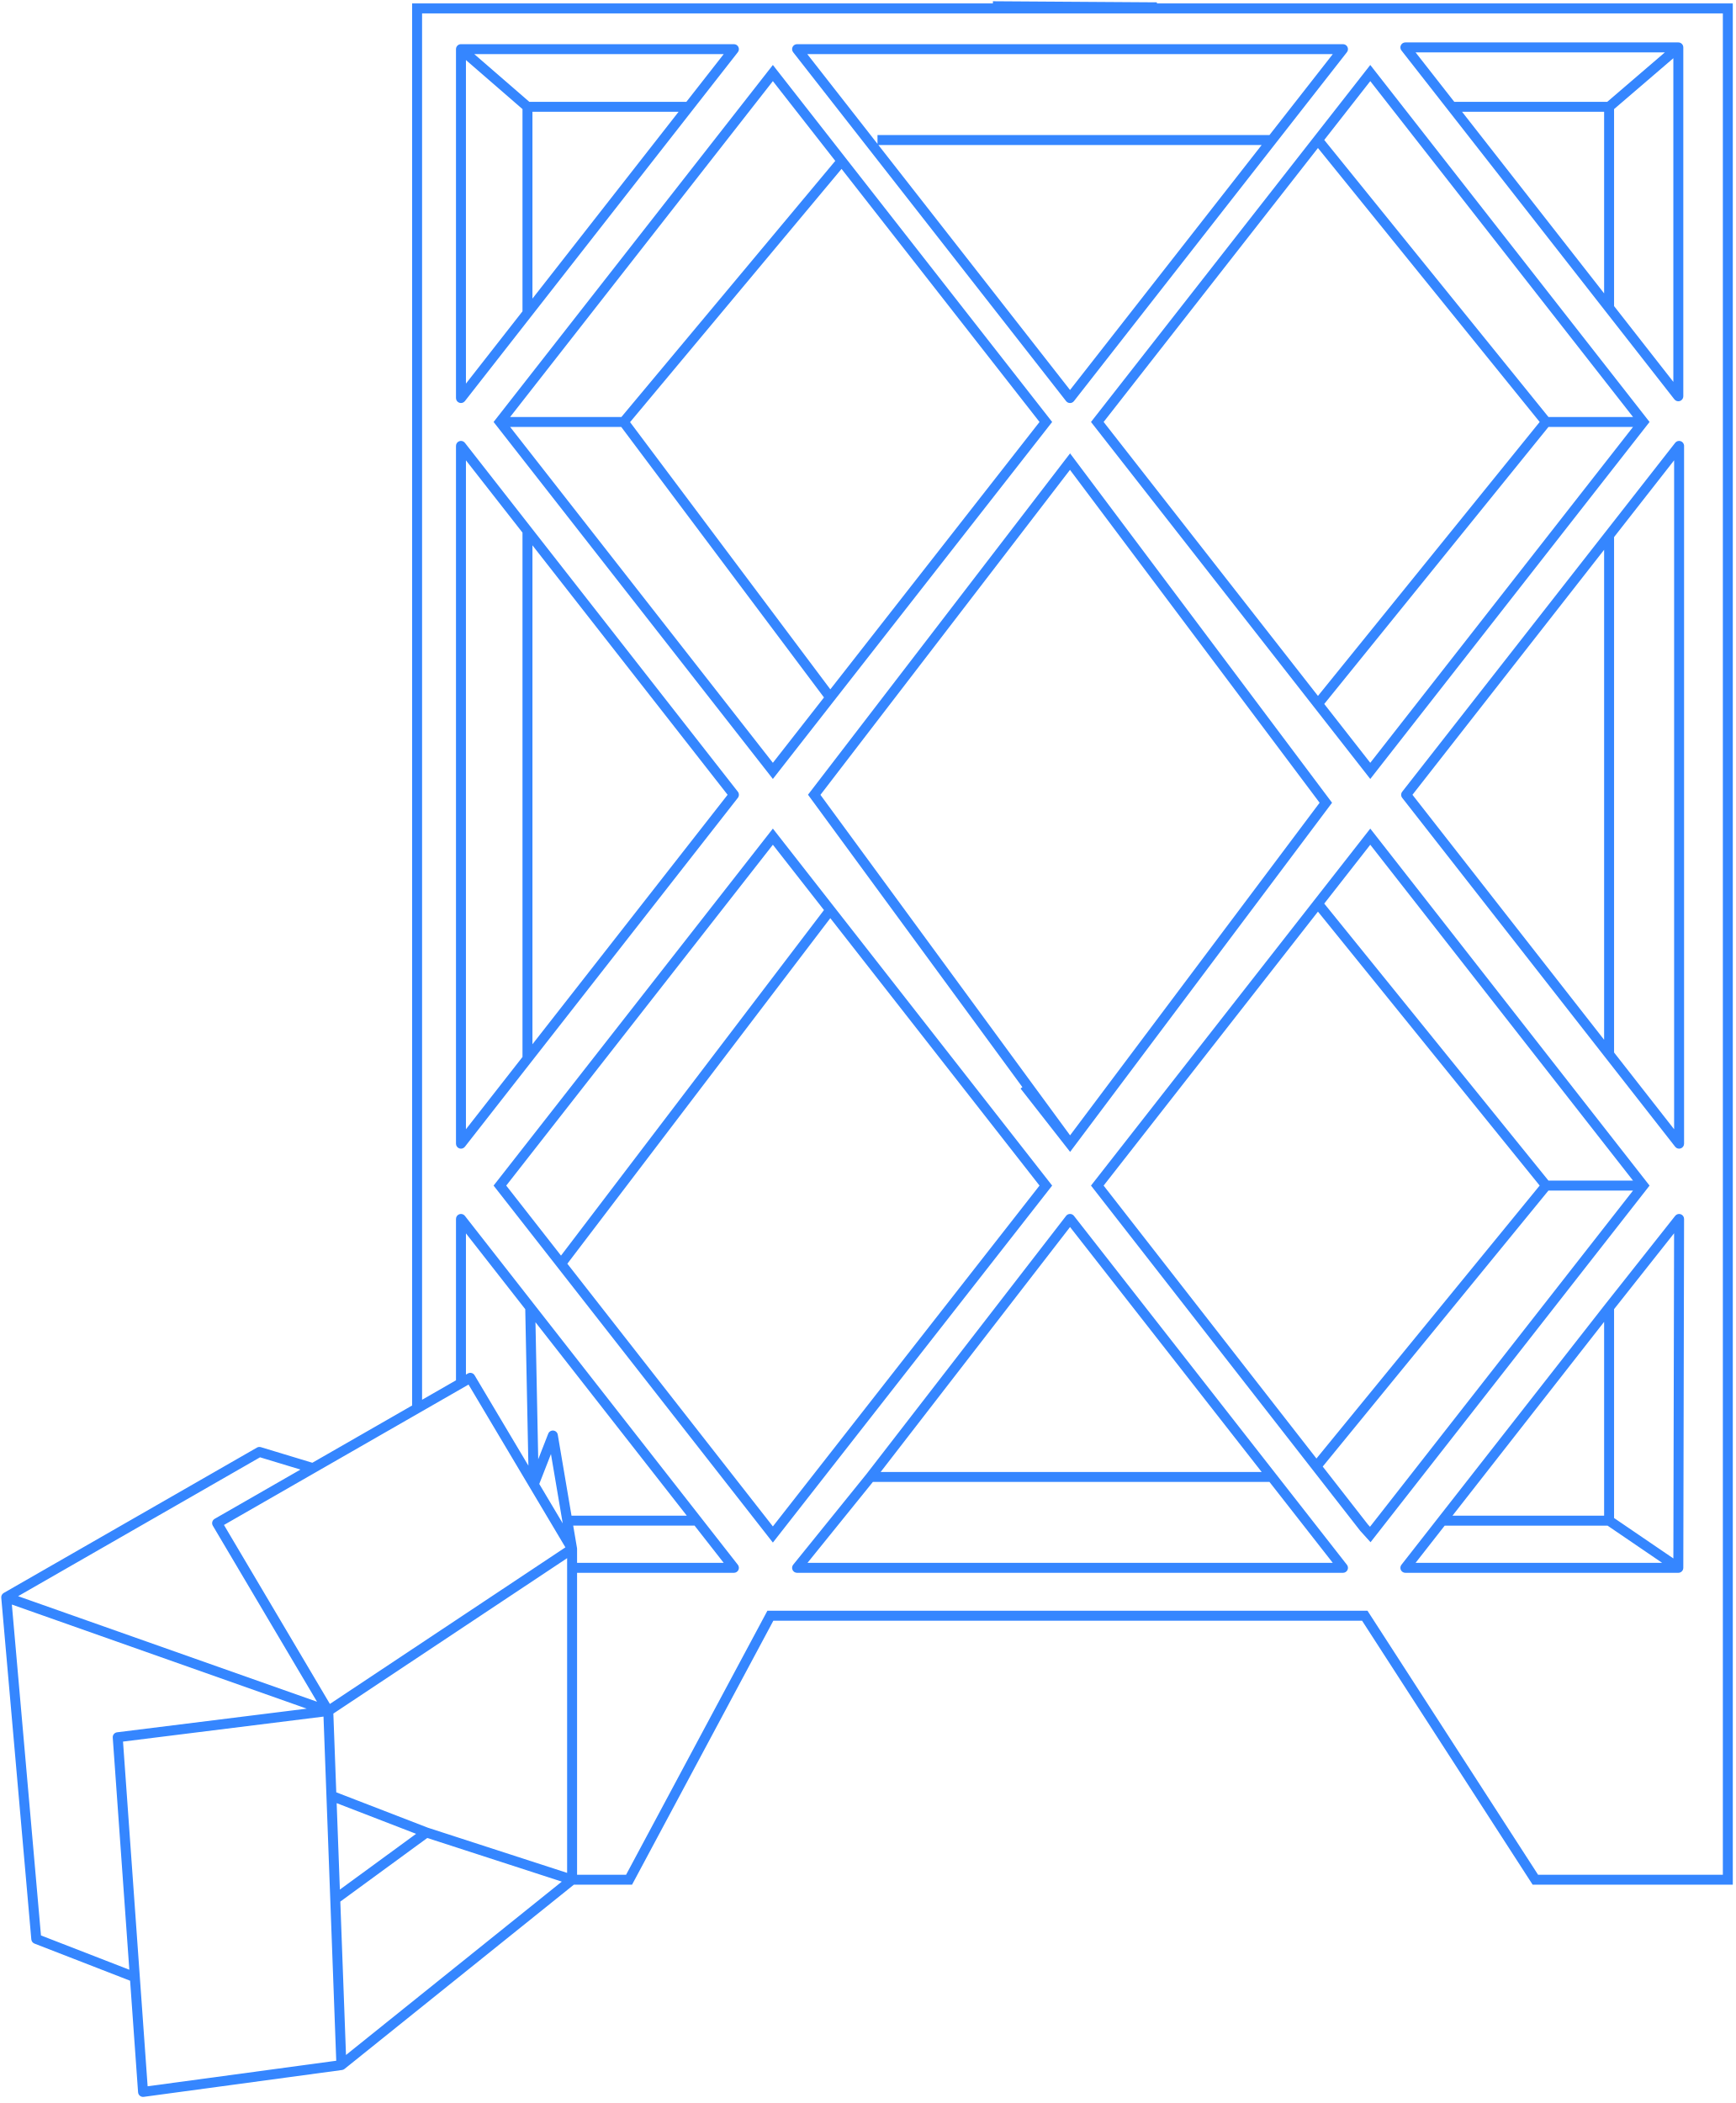
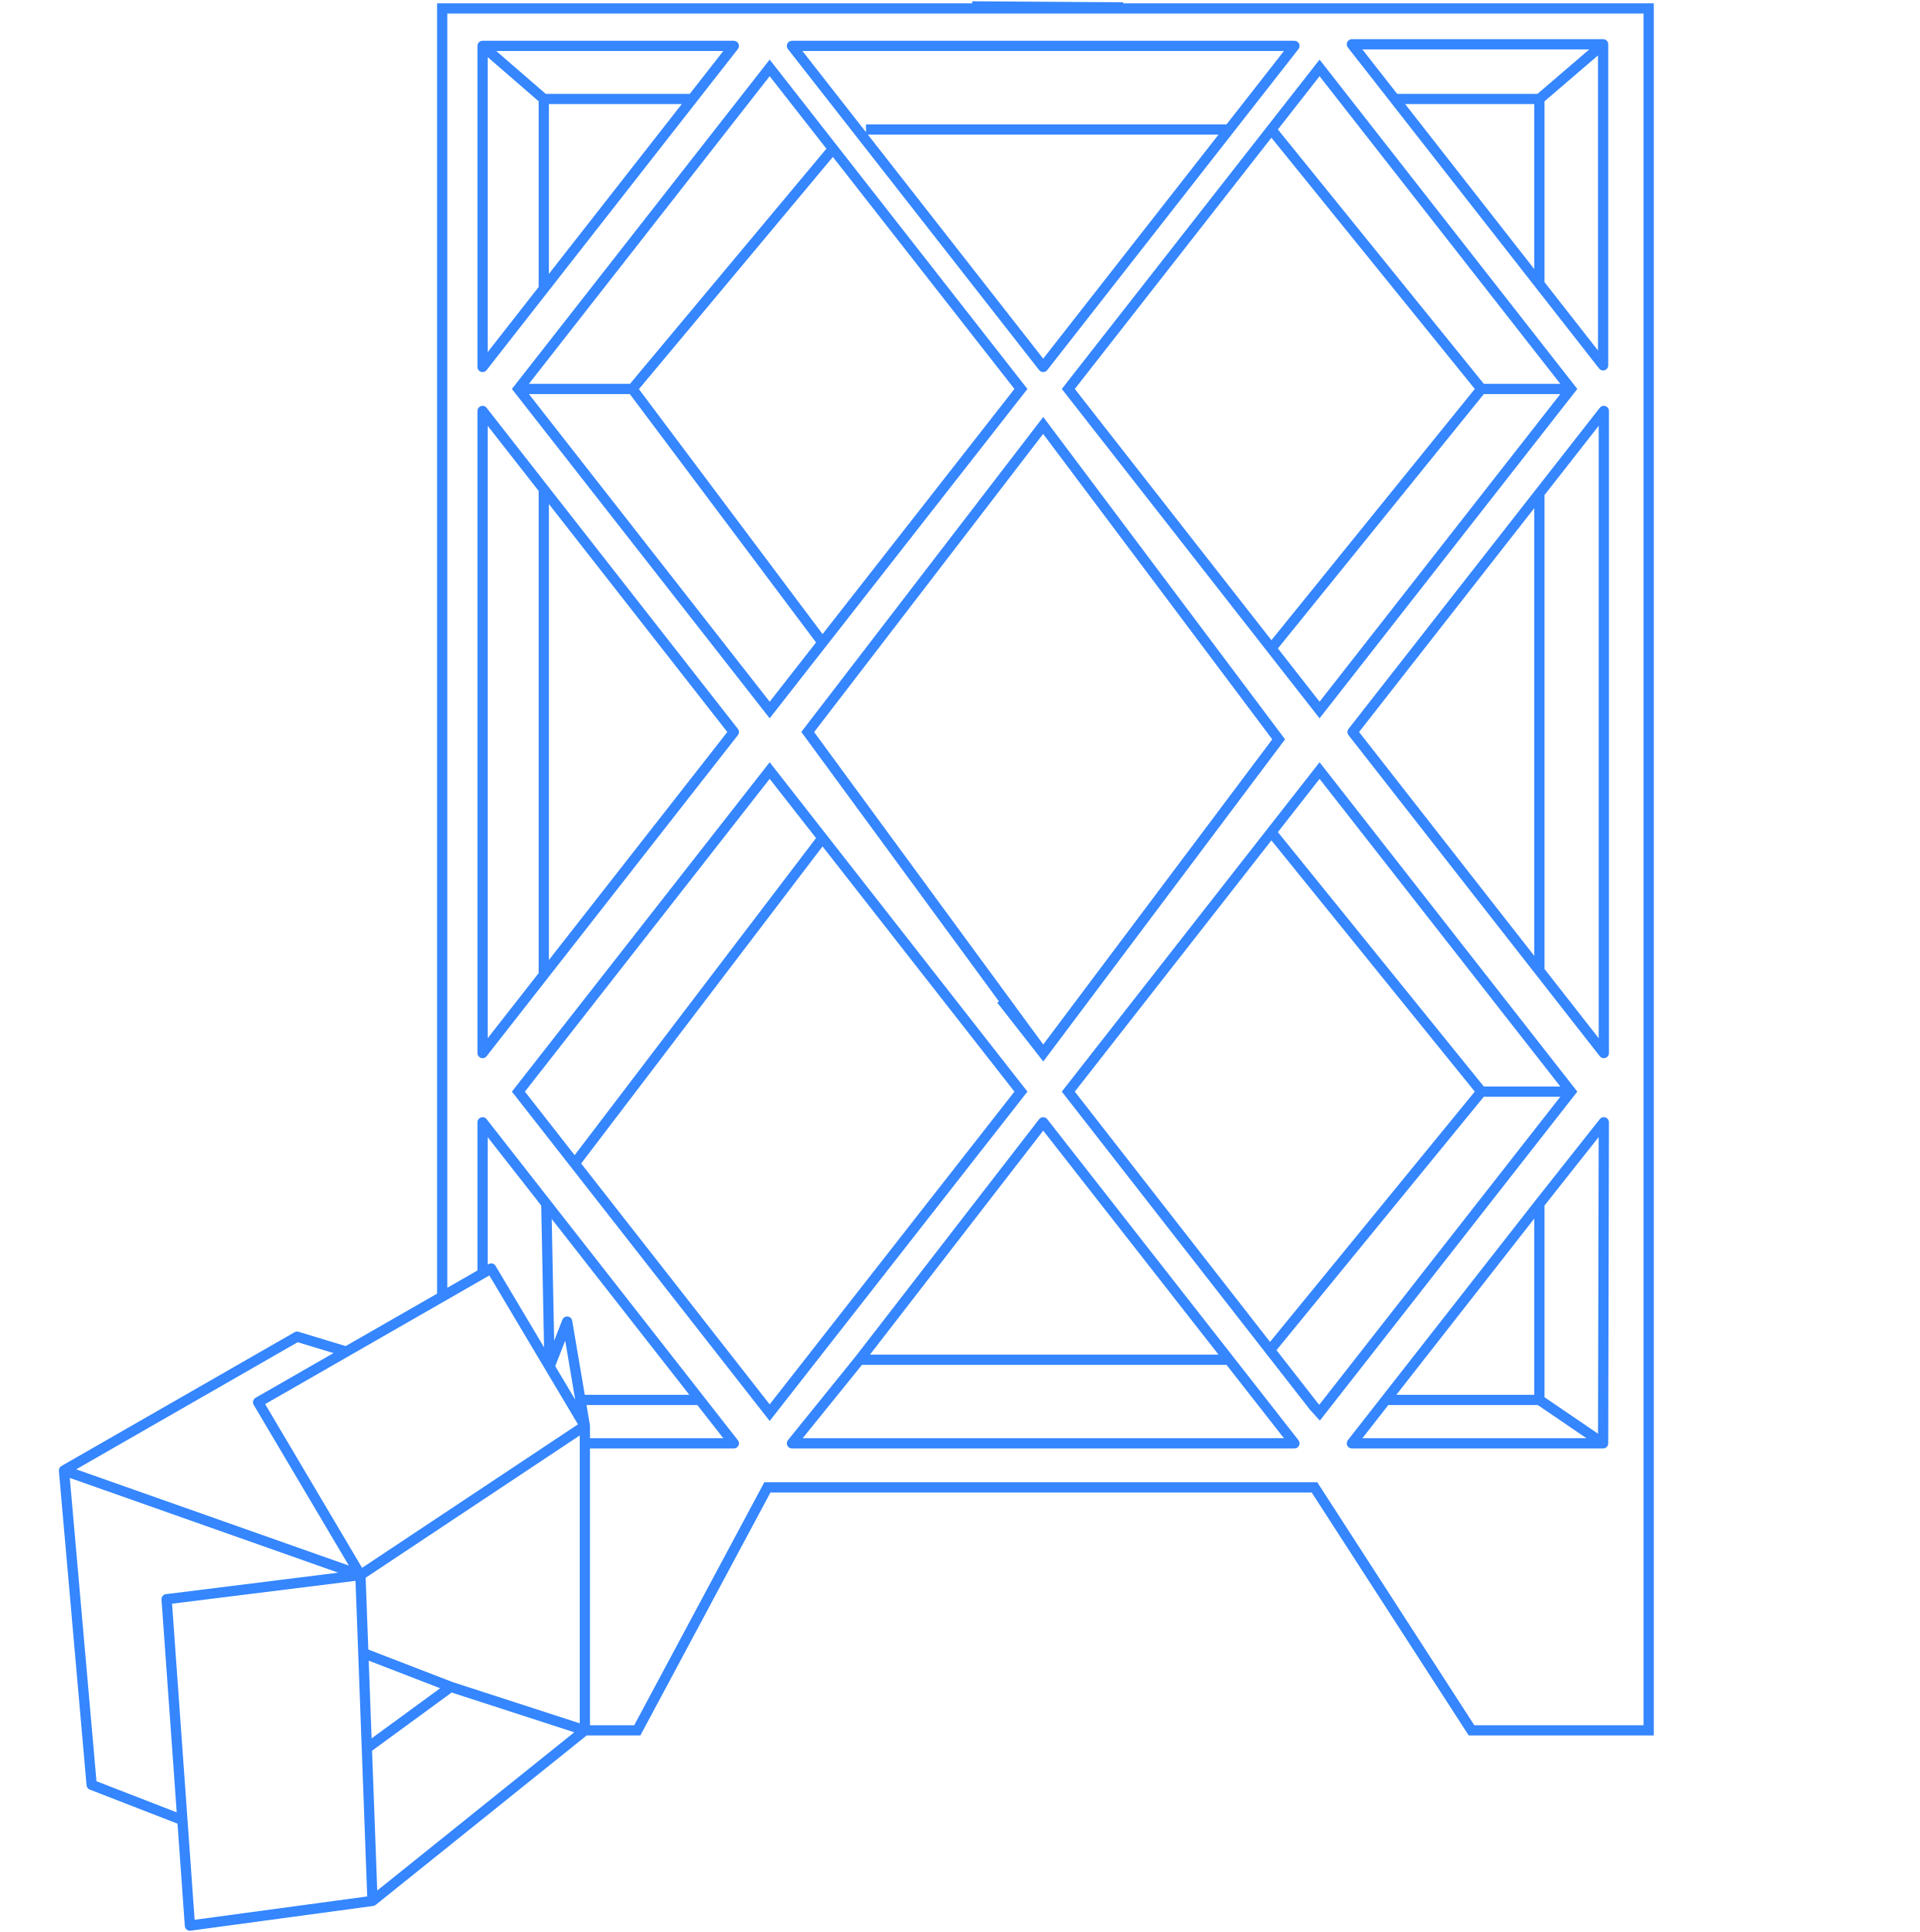
- <svg xmlns="http://www.w3.org/2000/svg" width="279" height="338" viewBox="0 0 279 338" fill="none">
-   <path d="M277.738 1.351H278.538V0.551H277.738V1.351ZM67.047 1.351V0.551H66.248V1.351H67.047ZM277.738 302.115V302.915H278.538V302.115H277.738ZM246.801 302.115L246.129 302.549L246.365 302.915H246.801V302.115ZM219.382 259.684L220.054 259.25L219.817 258.884H219.382V259.684ZM123.832 259.684V258.884H123.353L123.127 259.307L123.832 259.684ZM101.118 302.115V302.915H101.597L101.824 302.492L101.118 302.115ZM264.142 67.82L264.772 68.312L265.158 67.82L264.772 67.326L264.142 67.82ZM220.264 11.741L220.894 11.248L220.264 10.443L219.634 11.248L220.264 11.741ZM176.387 67.82L175.757 67.326L175.371 67.82L175.757 68.312L176.387 67.82ZM220.264 123.898L219.634 124.391L220.264 125.196L220.894 124.391L220.264 123.898ZM168.113 67.82L168.743 68.312L169.129 67.82L168.743 67.326L168.113 67.82ZM124.235 11.741L124.865 11.248L124.235 10.443L123.605 11.248L124.235 11.741ZM80.358 67.82L79.728 67.326L79.342 67.82L79.728 68.312L80.358 67.82ZM124.235 123.898L123.605 124.391L124.235 125.196L124.866 124.391L124.235 123.898ZM264.142 190.551L264.772 191.044L265.158 190.551L264.772 190.058L264.142 190.551ZM220.264 134.472L220.894 133.979L220.264 133.174L219.634 133.979L220.264 134.472ZM176.387 190.551L175.757 190.058L175.371 190.55L175.756 191.043L176.387 190.551ZM220.264 246.629L219.671 247.166L220.309 247.87L220.894 247.122L220.264 246.629ZM168.113 190.551L168.743 191.044L169.129 190.551L168.743 190.058L168.113 190.551ZM124.235 134.472L124.865 133.979L124.235 133.174L123.605 133.979L124.235 134.472ZM80.358 190.551L79.728 190.058L79.342 190.551L79.728 191.044L80.358 190.551ZM124.235 246.629L123.605 247.122L124.235 247.927L124.865 247.122L124.235 246.629ZM215.879 7.899L216.509 8.392C216.698 8.151 216.732 7.824 216.598 7.548C216.464 7.273 216.185 7.099 215.879 7.099V7.899ZM128.124 7.899V7.099C127.818 7.099 127.539 7.273 127.405 7.548C127.271 7.824 127.305 8.151 127.494 8.392L128.124 7.899ZM172.001 63.977L171.371 64.47C171.523 64.664 171.755 64.777 172.001 64.777C172.247 64.777 172.48 64.664 172.631 64.47L172.001 63.977ZM128.124 251.987L127.502 251.484C127.308 251.724 127.269 252.054 127.402 252.332C127.535 252.61 127.815 252.787 128.124 252.787V251.987ZM215.879 251.987V252.787C216.185 252.787 216.464 252.613 216.598 252.338C216.732 252.063 216.697 251.735 216.509 251.494L215.879 251.987ZM172.001 195.909L172.631 195.416C172.479 195.222 172.246 195.108 171.999 195.109C171.752 195.11 171.519 195.224 171.368 195.42L172.001 195.909ZM269.906 183.818L269.276 184.311C269.486 184.58 269.844 184.686 270.167 184.575C270.49 184.464 270.706 184.16 270.706 183.818H269.906ZM269.906 71.662H270.706C270.706 71.32 270.49 71.017 270.167 70.906C269.844 70.794 269.486 70.9 269.276 71.169L269.906 71.662ZM226.028 127.74L225.398 127.247C225.172 127.537 225.172 127.944 225.398 128.233L226.028 127.74ZM74.097 183.818H73.297C73.297 184.16 73.513 184.464 73.836 184.575C74.159 184.686 74.516 184.58 74.727 184.311L74.097 183.818ZM74.097 71.662L74.727 71.169C74.516 70.9 74.159 70.794 73.836 70.906C73.513 71.017 73.297 71.32 73.297 71.662H74.097ZM117.974 127.74L118.604 128.233C118.831 127.944 118.831 127.537 118.604 127.247L117.974 127.74ZM74.097 63.977H73.297C73.297 64.319 73.513 64.622 73.836 64.734C74.159 64.845 74.516 64.739 74.727 64.47L74.097 63.977ZM74.097 7.899V7.099C73.655 7.099 73.297 7.457 73.297 7.899H74.097ZM117.974 7.899L118.604 8.392C118.793 8.151 118.827 7.823 118.693 7.548C118.559 7.273 118.28 7.099 117.974 7.099V7.899ZM269.782 63.695L269.152 64.188C269.362 64.457 269.72 64.563 270.043 64.452C270.365 64.341 270.582 64.037 270.582 63.695H269.782ZM269.782 7.617H270.582C270.582 7.175 270.224 6.817 269.782 6.817V7.617ZM225.904 7.617V6.817C225.598 6.817 225.319 6.992 225.185 7.267C225.051 7.542 225.086 7.869 225.274 8.11L225.904 7.617ZM269.906 195.909L270.706 195.911C270.707 195.57 270.492 195.266 270.17 195.154C269.848 195.041 269.49 195.145 269.279 195.413L269.906 195.909ZM269.782 251.987V252.787C270.223 252.787 270.581 252.43 270.582 251.989L269.782 251.987ZM225.904 251.987L225.274 251.494C225.086 251.735 225.051 252.063 225.185 252.338C225.319 252.613 225.598 252.787 225.904 252.787V251.987ZM213.121 129.019L213.761 129.499L214.121 129.019L213.761 128.539L213.121 129.019ZM172.001 74.192L172.641 73.712L172.009 72.869L171.367 73.705L172.001 74.192ZM130.881 127.74L130.247 127.253L129.881 127.729L130.236 128.213L130.881 127.74ZM172.001 183.818L171.371 184.311L172.015 185.134L172.641 184.299L172.001 183.818ZM219.266 245.527L218.635 246.019L218.653 246.042L218.673 246.064L219.266 245.527ZM258.653 210.133L258.025 209.637L258.023 209.64L258.653 210.133ZM258.653 49.472L258.023 49.965V49.965L258.653 49.472ZM211.843 22.504L211.213 22.011L211.843 22.504ZM211.843 113.135L211.213 113.628L211.843 113.135ZM204.451 22.504L205.081 22.997L204.451 22.504ZM133.458 146.26L134.088 145.767L133.458 146.26ZM90.187 203.113L89.557 203.606L90.187 203.113ZM84.787 85.325L85.417 84.832L84.787 85.325ZM74.097 195.909L74.727 195.416C74.516 195.147 74.159 195.041 73.836 195.153C73.513 195.264 73.297 195.568 73.297 195.909H74.097ZM117.974 251.987V252.787C118.28 252.787 118.559 252.613 118.693 252.338C118.827 252.063 118.793 251.735 118.604 251.494L117.974 251.987ZM85.797 238.58L84.997 238.596L86.542 238.871L85.797 238.58ZM1 256.717L0.602 256.024C0.331 256.179 0.176 256.477 0.203 256.788L1 256.717ZM5.831 311.633L5.034 311.703C5.061 312.007 5.258 312.269 5.542 312.379L5.831 311.633ZM54.876 331.903L54.983 332.696C55.127 332.677 55.263 332.618 55.377 332.527L54.876 331.903ZM91.962 248.94H92.762C92.762 248.895 92.758 248.85 92.751 248.806L91.962 248.94ZM18.922 279.213L18.823 278.419C18.4 278.472 18.093 278.845 18.123 279.27L18.922 279.213ZM22.993 336.219L22.195 336.276C22.211 336.497 22.317 336.701 22.488 336.84C22.66 336.98 22.881 337.042 23.1 337.012L22.993 336.219ZM34.899 244.807L34.501 244.113C34.316 244.22 34.18 244.396 34.126 244.603C34.071 244.81 34.102 245.03 34.211 245.215L34.899 244.807ZM75.601 221.447L76.288 221.037C76.065 220.662 75.581 220.535 75.202 220.753L75.601 221.447ZM88.869 230.719L89.658 230.586C89.598 230.231 89.308 229.96 88.951 229.924C88.593 229.887 88.255 230.093 88.124 230.428L88.869 230.719ZM41.701 233.357L41.933 232.591C41.722 232.527 41.494 232.553 41.303 232.663L41.701 233.357ZM53.888 305.234L53.089 305.263L53.888 305.234ZM67.047 226.356L67.446 227.049L67.047 226.356ZM277.738 0.551H67.047V2.151H277.738V0.551ZM278.538 302.115V1.351H276.939V302.115H278.538ZM246.801 302.915H277.738V301.315H246.801V302.915ZM218.71 260.118L246.129 302.549L247.473 301.68L220.054 259.25L218.71 260.118ZM123.127 259.307L100.413 301.737L101.824 302.492L124.538 260.062L123.127 259.307ZM264.772 67.326L220.894 11.248L219.634 12.234L263.512 68.312L264.772 67.326ZM220.894 124.391L264.772 68.312L263.512 67.326L219.634 123.405L220.894 124.391ZM123.605 11.248L79.728 67.326L80.988 68.312L124.865 12.234L123.605 11.248ZM79.728 68.312L123.605 124.391L124.865 123.405L80.988 67.326L79.728 68.312ZM264.772 190.058L220.894 133.979L219.634 134.965L263.512 191.044L264.772 190.058ZM220.894 247.122L264.772 191.044L263.512 190.058L219.634 246.136L220.894 247.122ZM123.605 133.979L79.728 190.058L80.988 191.044L124.865 134.965L123.605 133.979ZM124.865 247.122L168.743 191.044L167.483 190.058L123.605 246.136L124.865 247.122ZM215.879 7.099H128.124V8.699H215.879V7.099ZM127.494 8.392L171.371 64.47L172.631 63.484L128.754 7.406L127.494 8.392ZM128.124 252.787H215.879V251.187H128.124V252.787ZM216.509 251.494L172.631 195.416L171.371 196.402L215.249 252.48L216.509 251.494ZM270.706 183.818V71.662H269.106V183.818H270.706ZM74.897 183.818V71.662H73.297V183.818H74.897ZM74.897 63.977V7.899H73.297V63.977H74.897ZM74.097 8.699H117.974V7.099H74.097V8.699ZM270.582 63.695V7.617H268.982V63.695H270.582ZM269.106 195.907L268.982 251.986L270.582 251.989L270.706 195.911L269.106 195.907ZM269.782 251.187H225.904V252.787H269.782V251.187ZM213.761 128.539L172.641 73.712L171.361 74.672L212.481 129.499L213.761 128.539ZM130.236 128.213L171.356 184.291L172.646 183.345L131.526 127.267L130.236 128.213ZM172.641 184.299L213.761 129.499L212.481 128.539L171.361 183.338L172.641 184.299ZM218.673 246.064L219.671 247.166L220.857 246.092L219.858 244.99L218.673 246.064ZM175.756 191.043L218.635 246.019L219.896 245.035L177.017 190.059L175.756 191.043ZM171.368 195.42L139.296 236.892L140.562 237.871L172.634 196.398L171.368 195.42ZM139.307 236.879L127.502 251.484L128.746 252.49L140.551 237.884L139.307 236.879ZM270.232 251.326L259.103 243.742L258.202 245.065L269.331 252.649L270.232 251.326ZM226.534 252.48L232.468 244.897L231.208 243.911L225.274 251.494L226.534 252.48ZM258.653 243.604H231.838V245.204H258.653V243.604ZM232.468 244.897L259.283 210.626L258.023 209.64L231.208 243.911L232.468 244.897ZM259.28 210.629L270.533 196.405L269.279 195.413L258.025 209.637L259.28 210.629ZM259.453 244.404V210.133H257.853V244.404H259.453ZM225.398 128.233L258.023 169.929L259.283 168.943L226.659 127.247L225.398 128.233ZM258.023 169.929L269.276 184.311L270.536 183.326L259.283 168.943L258.023 169.929ZM269.276 71.169L258.023 85.552L259.283 86.537L270.536 72.155L269.276 71.169ZM258.023 85.552L225.398 127.247L226.659 128.233L259.283 86.537L258.023 85.552ZM259.453 169.436V86.044H257.853V169.436H259.453ZM258.023 49.965L269.152 64.188L270.412 63.203L259.283 48.979L258.023 49.965ZM219.634 11.248L211.213 22.011L212.473 22.997L220.894 12.234L219.634 11.248ZM211.213 22.011L175.757 67.326L177.017 68.312L212.473 22.997L211.213 22.011ZM211.221 23.007L247.903 68.323L249.146 67.316L212.465 22.001L211.221 23.007ZM175.757 68.312L211.213 113.628L212.473 112.642L177.017 67.326L175.757 68.312ZM211.213 113.628L219.634 124.391L220.894 123.405L212.473 112.642L211.213 113.628ZM247.903 67.316L211.221 112.632L212.465 113.638L249.146 68.323L247.903 67.316ZM219.634 133.979L211.213 144.742L212.473 145.728L220.894 134.965L219.634 133.979ZM211.213 144.742L175.757 190.058L177.017 191.044L212.473 145.728L211.213 144.742ZM211.221 145.738L247.903 191.054L249.146 190.047L212.465 144.732L211.221 145.738ZM247.905 190.044L210.979 235.19L212.217 236.203L249.144 191.057L247.905 190.044ZM264.142 189.751H248.525V191.351H264.142V189.751ZM264.142 67.019H248.525V68.62H264.142V67.019ZM259.453 49.472V17.167H257.853V49.472H259.453ZM259.174 17.774L270.303 8.224L269.261 7.01L258.132 16.56L259.174 17.774ZM225.274 8.11L232.747 17.66L234.007 16.674L226.534 7.124L225.274 8.11ZM232.747 17.66L258.023 49.965L259.283 48.979L234.007 16.674L232.747 17.66ZM258.653 16.367H233.377V17.967H258.653V16.367ZM172.631 64.47L205.081 22.997L203.821 22.011L171.371 63.484L172.631 64.47ZM205.081 22.997L216.509 8.392L215.249 7.406L203.821 22.011L205.081 22.997ZM204.451 21.704H141.054V23.304H204.451V21.704ZM171.367 73.705L130.247 127.253L131.516 128.227L172.636 74.68L171.367 73.705ZM164.051 174.956L171.371 184.311L172.631 183.325L165.311 173.97L164.051 174.956ZM168.743 67.326L135.924 25.382L134.664 26.368L167.483 68.312L168.743 67.326ZM135.924 25.382L124.865 11.248L123.605 12.234L134.664 26.368L135.924 25.382ZM134.68 25.362L99.647 67.307L100.875 68.332L135.908 26.387L134.68 25.362ZM124.866 124.391L134.089 112.599L132.828 111.614L123.605 123.405L124.866 124.391ZM134.088 112.6L168.743 68.312L167.483 67.326L132.828 111.614L134.088 112.6ZM99.621 68.299L132.818 112.586L134.098 111.627L100.901 67.34L99.621 68.299ZM100.261 67.019H80.358V68.62H100.261V67.019ZM168.743 190.058L134.088 145.767L132.828 146.753L167.483 191.044L168.743 190.058ZM134.088 145.767L124.865 133.979L123.605 134.965L132.828 146.753L134.088 145.767ZM79.728 191.044L89.557 203.606L90.817 202.62L80.988 190.058L79.728 191.044ZM89.557 203.606L123.605 247.122L124.865 246.136L90.817 202.62L89.557 203.606ZM132.822 145.775L89.551 202.629L90.824 203.598L134.095 146.744L132.822 145.775ZM204.451 236.581H139.929V238.181H204.451V236.581ZM117.344 7.406L110.092 16.674L111.352 17.66L118.604 8.392L117.344 7.406ZM110.722 16.367H84.787V17.967H110.722V16.367ZM110.092 16.674L84.157 49.821L85.417 50.807L111.352 17.66L110.092 16.674ZM84.157 49.821L73.466 63.484L74.727 64.47L85.417 50.807L84.157 49.821ZM83.987 17.167V50.314H85.587V17.167H83.987ZM85.311 16.563L74.621 7.294L73.573 8.503L84.263 17.772L85.311 16.563ZM73.466 72.155L84.157 85.818L85.417 84.832L74.727 71.169L73.466 72.155ZM84.157 85.818L117.344 128.233L118.604 127.247L85.417 84.832L84.157 85.818ZM117.344 127.247L84.157 169.662L85.417 170.648L118.604 128.233L117.344 127.247ZM84.157 169.662L73.466 183.326L74.727 184.311L85.417 170.648L84.157 169.662ZM83.987 85.325V170.155H85.587V85.325H83.987ZM91.962 252.787H117.974V251.187H91.962V252.787ZM118.604 251.494L112.67 243.91L111.41 244.896L117.344 252.48L118.604 251.494ZM112.67 243.91L85.856 209.64L84.596 210.626L111.41 244.896L112.67 243.91ZM85.856 209.64L74.727 195.416L73.466 196.402L84.596 210.626L85.856 209.64ZM86.597 238.564L86.026 210.117L84.426 210.149L84.997 238.596L86.597 238.564ZM53.035 274.24L1.266 255.963L0.734 257.472L52.502 275.748L53.035 274.24ZM0.203 256.788L5.034 311.703L6.628 311.563L1.797 256.647L0.203 256.788ZM55.377 332.527L92.463 302.738L91.461 301.491L54.375 331.28L55.377 332.527ZM91.519 248.273L52.326 274.328L53.211 275.66L92.405 249.606L91.519 248.273ZM52.67 274.2L18.823 278.419L19.02 280.007L52.867 275.788L52.67 274.2ZM18.123 279.27L22.195 336.276L23.791 336.162L19.72 279.156L18.123 279.27ZM23.1 337.012L54.983 332.696L54.769 331.111L22.886 335.427L23.1 337.012ZM53.457 274.586L35.588 244.4L34.211 245.215L52.08 275.401L53.457 274.586ZM74.913 221.856L91.275 249.349L92.65 248.53L76.288 221.037L74.913 221.856ZM1.398 257.411L42.099 234.051L41.303 232.663L0.602 256.024L1.398 257.411ZM5.542 312.379L21.387 318.53L21.966 317.038L6.121 310.888L5.542 312.379ZM68.293 295.279L91.715 302.876L92.209 301.354L68.787 293.757L68.293 295.279ZM54.361 305.88L69.012 295.164L68.067 293.873L53.416 304.588L54.361 305.88ZM52.985 289.368L68.251 295.265L68.828 293.772L53.561 287.875L52.985 289.368ZM41.469 234.122L50.074 236.73L50.538 235.199L41.933 232.591L41.469 234.122ZM88.124 230.428L85.052 238.289L86.542 238.871L89.614 231.011L88.124 230.428ZM53.023 303.478L54.076 331.933L55.675 331.874L54.622 303.419L53.023 303.478ZM51.969 275.024L52.496 289.251L54.095 289.192L53.568 274.964L51.969 275.024ZM52.496 289.251L53.023 303.478L54.622 303.419L54.095 289.192L52.496 289.251ZM18.123 279.27L20.878 317.841L22.474 317.727L19.72 279.156L18.123 279.27ZM20.878 317.841L22.195 336.276L23.791 336.162L22.474 317.727L20.878 317.841ZM53.023 303.478L53.089 305.263L54.688 305.204L54.622 303.419L53.023 303.478ZM53.089 305.263L54.076 331.933L55.675 331.874L54.688 305.204L53.089 305.263ZM51.969 275.024L52.474 288.651L54.073 288.592L53.568 274.964L51.969 275.024ZM52.474 288.651L52.496 289.251L54.095 289.192L54.073 288.592L52.474 288.651ZM88.08 230.853L91.173 249.073L92.751 248.806L89.658 230.586L88.08 230.853ZM123.832 260.484H219.382V258.884H123.832V260.484ZM269.782 6.817H225.904V8.417H269.782V6.817ZM73.297 195.909L73.297 222.31H74.897L74.897 195.909H73.297ZM91.962 302.915H101.118V301.315H91.962V302.915ZM90.868 245.203H112.04V243.603H90.868V245.203ZM35.298 245.501L67.446 227.049L66.649 225.662L34.501 244.113L35.298 245.501ZM67.446 227.049L75.999 222.14L75.202 220.753L66.649 225.662L67.446 227.049ZM66.248 1.351V226.356H67.847V1.351H66.248ZM185.968 0.375L159.605 0.2L159.594 1.8L185.958 1.974L185.968 0.375ZM92.762 302.115V248.94H91.162V302.115H92.762Z" fill="#3586FF" />
+ <svg xmlns="http://www.w3.org/2000/svg" width="300" height="302" viewBox="0 0 300 302" fill="none">
+   <path d="M257.663 1.314H258.463V0.514H257.663V1.314ZM69.108 1.314V0.514H68.308V1.314H69.108ZM257.663 270.478V271.278H258.463V270.478H257.663ZM229.976 270.478L229.304 270.913L229.54 271.278H229.976V270.478ZM205.438 232.506L206.11 232.072L205.873 231.706H205.438V232.506ZM119.927 232.506V231.706H119.448L119.222 232.128L119.927 232.506ZM99.6 270.478V271.278H100.079L100.305 270.856L99.6 270.478ZM245.495 60.799L246.125 61.292L246.511 60.799L246.125 60.306L245.495 60.799ZM206.227 10.613L206.858 10.12L206.227 9.314L205.597 10.12L206.227 10.613ZM166.96 60.799L166.33 60.306L165.944 60.799L166.33 61.292L166.96 60.799ZM206.227 110.986L205.597 111.479L206.227 112.284L206.858 111.479L206.227 110.986ZM159.555 60.799L160.185 61.292L160.571 60.799L160.185 60.306L159.555 60.799ZM120.288 10.613L120.918 10.12L120.288 9.314L119.658 10.12L120.288 10.613ZM81.02 60.799L80.39 60.306L80.004 60.799L80.39 61.292L81.02 60.799ZM120.288 110.986L119.658 111.479L120.288 112.284L120.918 111.479L120.288 110.986ZM245.495 170.636L246.125 171.129L246.511 170.636L246.125 170.143L245.495 170.636ZM206.227 120.449L206.858 119.956L206.227 119.151L205.597 119.956L206.227 120.449ZM166.96 170.636L166.33 170.143L165.945 170.635L166.329 171.128L166.96 170.636ZM206.227 220.822L205.635 221.359L206.272 222.063L206.858 221.315L206.227 220.822ZM159.555 170.636L160.185 171.129L160.571 170.636L160.185 170.143L159.555 170.636ZM120.288 120.449L120.918 119.956L120.288 119.151L119.658 119.956L120.288 120.449ZM81.02 170.636L80.39 170.143L80.004 170.636L80.39 171.129L81.02 170.636ZM120.288 220.822L119.658 221.315L120.288 222.12L120.918 221.315L120.288 220.822ZM202.303 7.174L202.933 7.667C203.122 7.426 203.156 7.099 203.022 6.824C202.888 6.549 202.609 6.374 202.303 6.374V7.174ZM123.768 7.174V6.374C123.462 6.374 123.183 6.549 123.048 6.824C122.914 7.099 122.949 7.426 123.138 7.667L123.768 7.174ZM163.035 57.361L162.405 57.854C162.557 58.047 162.789 58.161 163.035 58.161C163.281 58.161 163.514 58.047 163.665 57.854L163.035 57.361ZM123.768 225.618L123.145 225.115C122.952 225.354 122.913 225.684 123.046 225.962C123.179 226.241 123.459 226.418 123.768 226.418V225.618ZM202.303 225.618V226.418C202.609 226.418 202.888 226.243 203.022 225.968C203.156 225.693 203.121 225.366 202.933 225.125L202.303 225.618ZM163.035 175.431L163.665 174.938C163.513 174.744 163.28 174.63 163.033 174.631C162.786 174.632 162.553 174.746 162.402 174.942L163.035 175.431ZM250.654 164.611L250.024 165.104C250.234 165.373 250.592 165.478 250.914 165.367C251.237 165.256 251.454 164.952 251.454 164.611H250.654ZM250.654 64.238H251.454C251.454 63.897 251.237 63.593 250.914 63.481C250.592 63.37 250.234 63.476 250.024 63.745L250.654 64.238ZM211.386 114.424L210.756 113.931C210.529 114.221 210.529 114.628 210.756 114.917L211.386 114.424ZM75.417 164.611H74.617C74.617 164.952 74.833 165.256 75.156 165.367C75.479 165.478 75.837 165.373 76.047 165.104L75.417 164.611ZM75.417 64.238L76.047 63.745C75.837 63.476 75.479 63.37 75.156 63.481C74.833 63.593 74.617 63.897 74.617 64.238H75.417ZM114.684 114.424L115.314 114.917C115.541 114.628 115.541 114.221 115.314 113.931L114.684 114.424ZM75.417 57.361H74.617C74.617 57.702 74.833 58.006 75.156 58.117C75.479 58.228 75.837 58.122 76.047 57.853L75.417 57.361ZM75.417 7.174V6.374C74.975 6.374 74.617 6.732 74.617 7.174H75.417ZM114.684 7.174L115.314 7.667C115.503 7.426 115.538 7.099 115.404 6.824C115.27 6.549 114.99 6.374 114.684 6.374V7.174ZM250.543 57.108L249.913 57.601C250.123 57.87 250.481 57.976 250.803 57.865C251.126 57.754 251.343 57.45 251.343 57.108H250.543ZM250.543 6.922H251.343C251.343 6.48 250.984 6.122 250.543 6.122V6.922ZM211.275 6.922V6.122C210.969 6.122 210.69 6.296 210.556 6.571C210.422 6.847 210.456 7.174 210.645 7.415L211.275 6.922ZM250.654 175.431L251.454 175.433C251.454 175.092 251.239 174.788 250.917 174.676C250.596 174.564 250.238 174.667 250.026 174.935L250.654 175.431ZM250.543 225.618V226.418C250.984 226.418 251.342 226.061 251.343 225.619L250.543 225.618ZM211.275 225.618L210.645 225.125C210.456 225.366 210.422 225.693 210.556 225.968C210.69 226.243 210.969 226.418 211.275 226.418V225.618ZM199.835 115.569L200.475 116.049L200.835 115.569L200.475 115.089L199.835 115.569ZM163.035 66.502L163.675 66.022L163.043 65.179L162.401 66.015L163.035 66.502ZM126.236 114.424L125.601 113.937L125.235 114.413L125.59 114.897L126.236 114.424ZM163.035 164.611L162.405 165.104L163.049 165.926L163.675 165.091L163.035 164.611ZM205.334 219.836L204.703 220.328L204.721 220.351L204.741 220.373L205.334 219.836ZM240.583 188.161L239.955 187.664L239.953 187.668L240.583 188.161ZM240.583 44.379L239.953 44.872L240.583 44.379ZM198.691 20.245L198.061 19.752L198.691 20.245ZM198.691 101.354L198.061 101.847L198.691 101.354ZM192.076 20.245L192.706 20.738L192.076 20.245ZM128.542 130.998L129.172 130.505L128.542 130.998ZM89.817 181.879L89.187 182.372L89.817 181.879ZM84.984 76.466L85.614 75.973L84.984 76.466ZM75.417 175.431L76.047 174.938C75.837 174.669 75.479 174.564 75.156 174.675C74.833 174.786 74.617 175.09 74.617 175.431H75.417ZM114.684 225.618V226.418C114.99 226.418 115.27 226.243 115.404 225.968C115.538 225.693 115.503 225.366 115.314 225.125L114.684 225.618ZM85.888 213.619L85.088 213.635L86.633 213.91L85.888 213.619ZM10 229.851L9.602 229.157C9.331 229.312 9.176 229.61 9.203 229.921L10 229.851ZM14.324 278.997L13.527 279.067C13.553 279.371 13.75 279.633 14.034 279.743L14.324 278.997ZM58.215 297.137L58.323 297.93C58.467 297.911 58.603 297.852 58.716 297.761L58.215 297.137ZM91.405 222.89H92.205C92.205 222.845 92.201 222.8 92.194 222.756L91.405 222.89ZM26.039 249.983L25.94 249.189C25.517 249.241 25.21 249.615 25.241 250.04L26.039 249.983ZM29.682 301L28.884 301.057C28.9 301.277 29.006 301.481 29.178 301.621C29.349 301.76 29.571 301.822 29.79 301.793L29.682 301ZM40.338 219.192L39.94 218.498C39.754 218.604 39.619 218.781 39.564 218.988C39.51 219.195 39.54 219.415 39.649 219.599L40.338 219.192ZM76.763 198.286L77.45 197.876C77.227 197.501 76.743 197.374 76.365 197.592L76.763 198.286ZM88.637 206.584L89.426 206.45C89.366 206.096 89.077 205.825 88.719 205.788C88.361 205.752 88.023 205.958 87.892 206.293L88.637 206.584ZM46.425 208.945L46.657 208.179C46.446 208.115 46.218 208.141 46.027 208.251L46.425 208.945ZM57.332 273.27L56.532 273.299L57.332 273.27ZM69.108 202.679L69.507 203.373L69.108 202.679ZM257.663 0.514H69.108V2.114H257.663V0.514ZM258.463 270.478V1.314H256.863V270.478H258.463ZM229.976 271.278H257.663V269.678H229.976V271.278ZM204.766 232.94L229.304 270.913L230.648 270.044L206.11 232.072L204.766 232.94ZM119.222 232.128L98.894 270.101L100.305 270.856L120.632 232.883L119.222 232.128ZM246.125 60.306L206.858 10.12L205.597 11.106L244.865 61.292L246.125 60.306ZM206.858 111.479L246.125 61.292L244.865 60.306L205.597 110.493L206.858 111.479ZM119.658 10.12L80.39 60.306L81.65 61.292L120.918 11.106L119.658 10.12ZM80.39 61.292L119.658 111.479L120.918 110.493L81.65 60.306L80.39 61.292ZM246.125 170.143L206.858 119.956L205.597 120.942L244.865 171.129L246.125 170.143ZM206.858 221.315L246.125 171.129L244.865 170.143L205.597 220.329L206.858 221.315ZM119.658 119.956L80.39 170.143L81.65 171.129L120.918 120.942L119.658 119.956ZM120.918 221.315L160.185 171.129L158.925 170.143L119.658 220.329L120.918 221.315ZM202.303 6.374H123.768V7.974H202.303V6.374ZM123.138 7.667L162.405 57.854L163.665 56.868L124.398 6.681L123.138 7.667ZM123.768 226.418H202.303V224.818H123.768V226.418ZM202.933 225.125L163.665 174.938L162.405 175.924L201.673 226.111L202.933 225.125ZM251.454 164.611V64.238H249.854V164.611H251.454ZM76.217 164.611V64.238H74.617V164.611H76.217ZM76.217 57.361V7.174H74.617V57.361H76.217ZM75.417 7.974H114.684V6.374H75.417V7.974ZM251.343 57.108V6.922H249.743V57.108H251.343ZM249.854 175.429L249.743 225.616L251.343 225.619L251.454 175.433L249.854 175.429ZM250.543 224.818H211.275V226.418H250.543V224.818ZM200.475 115.089L163.675 66.022L162.395 66.983L199.195 116.049L200.475 115.089ZM125.59 114.897L162.39 165.084L163.68 164.138L126.881 113.951L125.59 114.897ZM163.675 165.091L200.475 116.049L199.195 115.089L162.395 164.131L163.675 165.091ZM204.741 220.373L205.635 221.359L206.82 220.285L205.927 219.299L204.741 220.373ZM166.329 171.128L204.703 220.328L205.965 219.344L167.591 170.144L166.329 171.128ZM162.402 174.942L133.7 212.057L134.965 213.036L163.668 175.921L162.402 174.942ZM133.71 212.043L123.145 225.115L124.39 226.121L134.955 213.049L133.71 212.043ZM250.993 224.957L241.033 218.17L240.132 219.492L250.092 226.279L250.993 224.957ZM211.905 226.111L217.215 219.324L215.955 218.338L210.645 225.125L211.905 226.111ZM240.583 218.031H216.585V219.631H240.583V218.031ZM217.215 219.324L241.213 188.654L239.953 187.668L215.955 218.338L217.215 219.324ZM241.21 188.657L251.281 175.928L250.026 174.935L239.955 187.664L241.21 188.657ZM241.383 218.831V188.161H239.783V218.831H241.383ZM210.756 114.917L239.953 152.232L241.213 151.246L212.016 113.931L210.756 114.917ZM239.953 152.232L250.024 165.104L251.284 164.118L241.213 151.246L239.953 152.232ZM250.024 63.745L239.953 76.616L241.213 77.602L251.284 64.731L250.024 63.745ZM239.953 76.616L210.756 113.931L212.016 114.917L241.213 77.602L239.953 76.616ZM241.383 151.739V77.109H239.783V151.739H241.383ZM239.953 44.872L249.913 57.601L251.173 56.615L241.213 43.886L239.953 44.872ZM205.597 10.12L198.061 19.752L199.321 20.738L206.858 11.106L205.597 10.12ZM198.061 19.752L166.33 60.306L167.59 61.292L199.321 20.738L198.061 19.752ZM198.069 20.748L230.897 61.303L232.14 60.296L199.313 19.741L198.069 20.748ZM166.33 61.292L198.061 101.847L199.321 100.861L167.59 60.306L166.33 61.292ZM198.061 101.847L205.597 111.479L206.858 110.493L199.321 100.861L198.061 101.847ZM230.897 60.296L198.069 100.85L199.313 101.857L232.14 61.303L230.897 60.296ZM205.597 119.956L198.061 129.588L199.321 130.574L206.858 120.942L205.597 119.956ZM198.061 129.588L166.33 170.143L167.59 171.129L199.321 130.574L198.061 129.588ZM198.069 130.585L230.897 171.139L232.14 170.132L199.313 129.578L198.069 130.585ZM230.899 170.129L197.853 210.532L199.091 211.545L232.138 171.142L230.899 170.129ZM245.495 169.836H231.519V171.436H245.495V169.836ZM245.495 59.999H231.519V61.599H245.495V59.999ZM241.383 44.379V15.469H239.783V44.379H241.383ZM241.104 16.076L251.064 7.529L250.022 6.315L240.062 14.861L241.104 16.076ZM210.645 7.415L217.332 15.962L218.592 14.976L211.905 6.429L210.645 7.415ZM217.332 15.962L239.953 44.872L241.213 43.886L218.592 14.976L217.332 15.962ZM240.583 14.669H217.962V16.269H240.583V14.669ZM163.665 57.854L192.706 20.738L191.446 19.752L162.405 56.868L163.665 57.854ZM192.706 20.738L202.933 7.667L201.673 6.681L191.446 19.752L192.706 20.738ZM192.076 19.445H135.34V21.045H192.076V19.445ZM162.401 66.015L125.601 113.937L126.87 114.912L163.67 66.99L162.401 66.015ZM155.854 156.731L162.405 165.104L163.665 164.118L157.114 155.745L155.854 156.731ZM160.185 60.306L130.815 22.768L129.554 23.754L158.925 61.292L160.185 60.306ZM130.815 22.768L120.918 10.12L119.658 11.106L129.554 23.754L130.815 22.768ZM129.57 22.748L98.218 60.286L99.446 61.312L130.798 23.774L129.57 22.748ZM120.918 111.479L129.172 100.926L127.912 99.94L119.658 110.493L120.918 111.479ZM129.172 100.926L160.185 61.292L158.925 60.306L127.912 99.94L129.172 100.926ZM98.192 61.279L127.902 100.913L129.182 99.953L99.472 60.319L98.192 61.279ZM98.832 59.999H81.02V61.599H98.832V59.999ZM160.185 170.143L129.172 130.505L127.912 131.491L158.925 171.129L160.185 170.143ZM129.172 130.505L120.918 119.956L119.658 120.942L127.912 131.491L129.172 130.505ZM80.39 171.129L89.187 182.372L90.447 181.386L81.65 170.143L80.39 171.129ZM89.187 182.372L119.658 221.315L120.918 220.329L90.447 181.386L89.187 182.372ZM127.905 130.514L89.18 181.394L90.454 182.363L129.178 131.483L127.905 130.514ZM192.075 211.746H134.333V213.346H192.075V211.746ZM114.054 6.681L107.564 14.976L108.824 15.962L115.314 7.667L114.054 6.681ZM108.194 14.669H84.984V16.269H108.194V14.669ZM107.564 14.976L84.354 44.64L85.614 45.626L108.824 15.962L107.564 14.976ZM84.354 44.64L74.787 56.868L76.047 57.853L85.614 45.626L84.354 44.64ZM84.184 15.469V45.133H85.784V15.469H84.184ZM85.508 14.864L75.941 6.57L74.893 7.778L84.46 16.073L85.508 14.864ZM74.787 64.731L84.354 76.959L85.614 75.973L76.047 63.745L74.787 64.731ZM84.354 76.959L114.054 114.917L115.314 113.931L85.614 75.973L84.354 76.959ZM114.054 113.931L84.354 151.89L85.614 152.876L115.314 114.917L114.054 113.931ZM84.354 151.89L74.787 164.118L76.047 165.104L85.614 152.876L84.354 151.89ZM84.184 76.466V152.383H85.784V76.466H84.184ZM91.405 226.418H114.684V224.818H91.405V226.418ZM115.314 225.125L110.004 218.338L108.744 219.324L114.054 226.111L115.314 225.125ZM110.004 218.338L86.007 187.668L84.747 188.653L108.744 219.324L110.004 218.338ZM86.007 187.668L76.047 174.938L74.787 175.924L84.747 188.653L86.007 187.668ZM86.688 213.603L86.177 188.144L84.577 188.177L85.088 213.635L86.688 213.603ZM56.596 245.453L10.266 229.096L9.734 230.605L56.063 246.961L56.596 245.453ZM9.203 229.921L13.527 279.067L15.121 278.927L10.797 229.781L9.203 229.921ZM58.716 297.761L91.906 271.102L90.904 269.855L57.715 296.514L58.716 297.761ZM90.962 222.224L55.887 245.541L56.772 246.873L91.848 223.556L90.962 222.224ZM56.231 245.413L25.94 249.189L26.137 250.777L56.428 247.001L56.231 245.413ZM25.241 250.04L28.884 301.057L30.48 300.943L26.837 249.926L25.241 250.04ZM29.79 301.793L58.323 297.93L58.108 296.345L29.575 300.207L29.79 301.793ZM57.018 245.8L41.026 218.784L39.649 219.599L55.641 246.615L57.018 245.8ZM76.075 198.695L90.718 223.299L92.093 222.481L77.45 197.876L76.075 198.695ZM10.398 230.545L46.823 209.638L46.027 208.251L9.602 229.157L10.398 230.545ZM14.034 279.743L28.215 285.247L28.794 283.756L14.613 278.251L14.034 279.743ZM70.197 264.441L91.159 271.239L91.652 269.717L70.691 262.919L70.197 264.441ZM57.804 273.916L70.916 264.326L69.972 263.034L56.859 272.624L57.804 273.916ZM56.493 259.149L70.156 264.426L70.732 262.934L57.069 257.656L56.493 259.149ZM46.193 209.71L53.894 212.044L54.358 210.513L46.657 208.179L46.193 209.71ZM87.892 206.293L85.143 213.328L86.633 213.91L89.382 206.875L87.892 206.293ZM56.473 271.702L57.416 297.167L59.015 297.108L58.072 271.643L56.473 271.702ZM55.53 246.237L56.002 258.969L57.6 258.91L57.129 246.177L55.53 246.237ZM56.002 258.969L56.473 271.702L58.072 271.643L57.6 258.91L56.002 258.969ZM25.241 250.04L27.706 284.558L29.302 284.444L26.837 249.926L25.241 250.04ZM27.706 284.558L28.884 301.057L30.48 300.943L29.302 284.444L27.706 284.558ZM56.473 271.702L56.532 273.299L58.131 273.24L58.072 271.643L56.473 271.702ZM56.532 273.299L57.416 297.167L59.015 297.108L58.131 273.24L56.532 273.299ZM55.53 246.237L55.982 258.432L57.581 258.373L57.129 246.177L55.53 246.237ZM55.982 258.432L56.002 258.969L57.6 258.91L57.581 258.373L55.982 258.432ZM87.849 206.718L90.617 223.024L92.194 222.756L89.426 206.45L87.849 206.718ZM119.927 233.306H205.438V231.706H119.927V233.306ZM250.543 6.122H211.275V7.722H250.543V6.122ZM74.617 175.431L74.617 199.058H76.217L76.217 175.431H74.617ZM91.405 271.278H99.6V269.678H91.405V271.278ZM90.426 219.631H109.374V218.031H90.426V219.631ZM40.736 219.886L69.507 203.373L68.71 201.985L39.94 218.498L40.736 219.886ZM69.507 203.373L77.161 198.979L76.365 197.592L68.71 201.985L69.507 203.373ZM68.308 1.314V202.679H69.908V1.314H68.308ZM175.535 0.356L151.942 0.2L151.931 1.8L175.525 1.956L175.535 0.356ZM92.205 270.478V222.89H90.605V270.478H92.205Z" fill="#3586FF" />
</svg>
